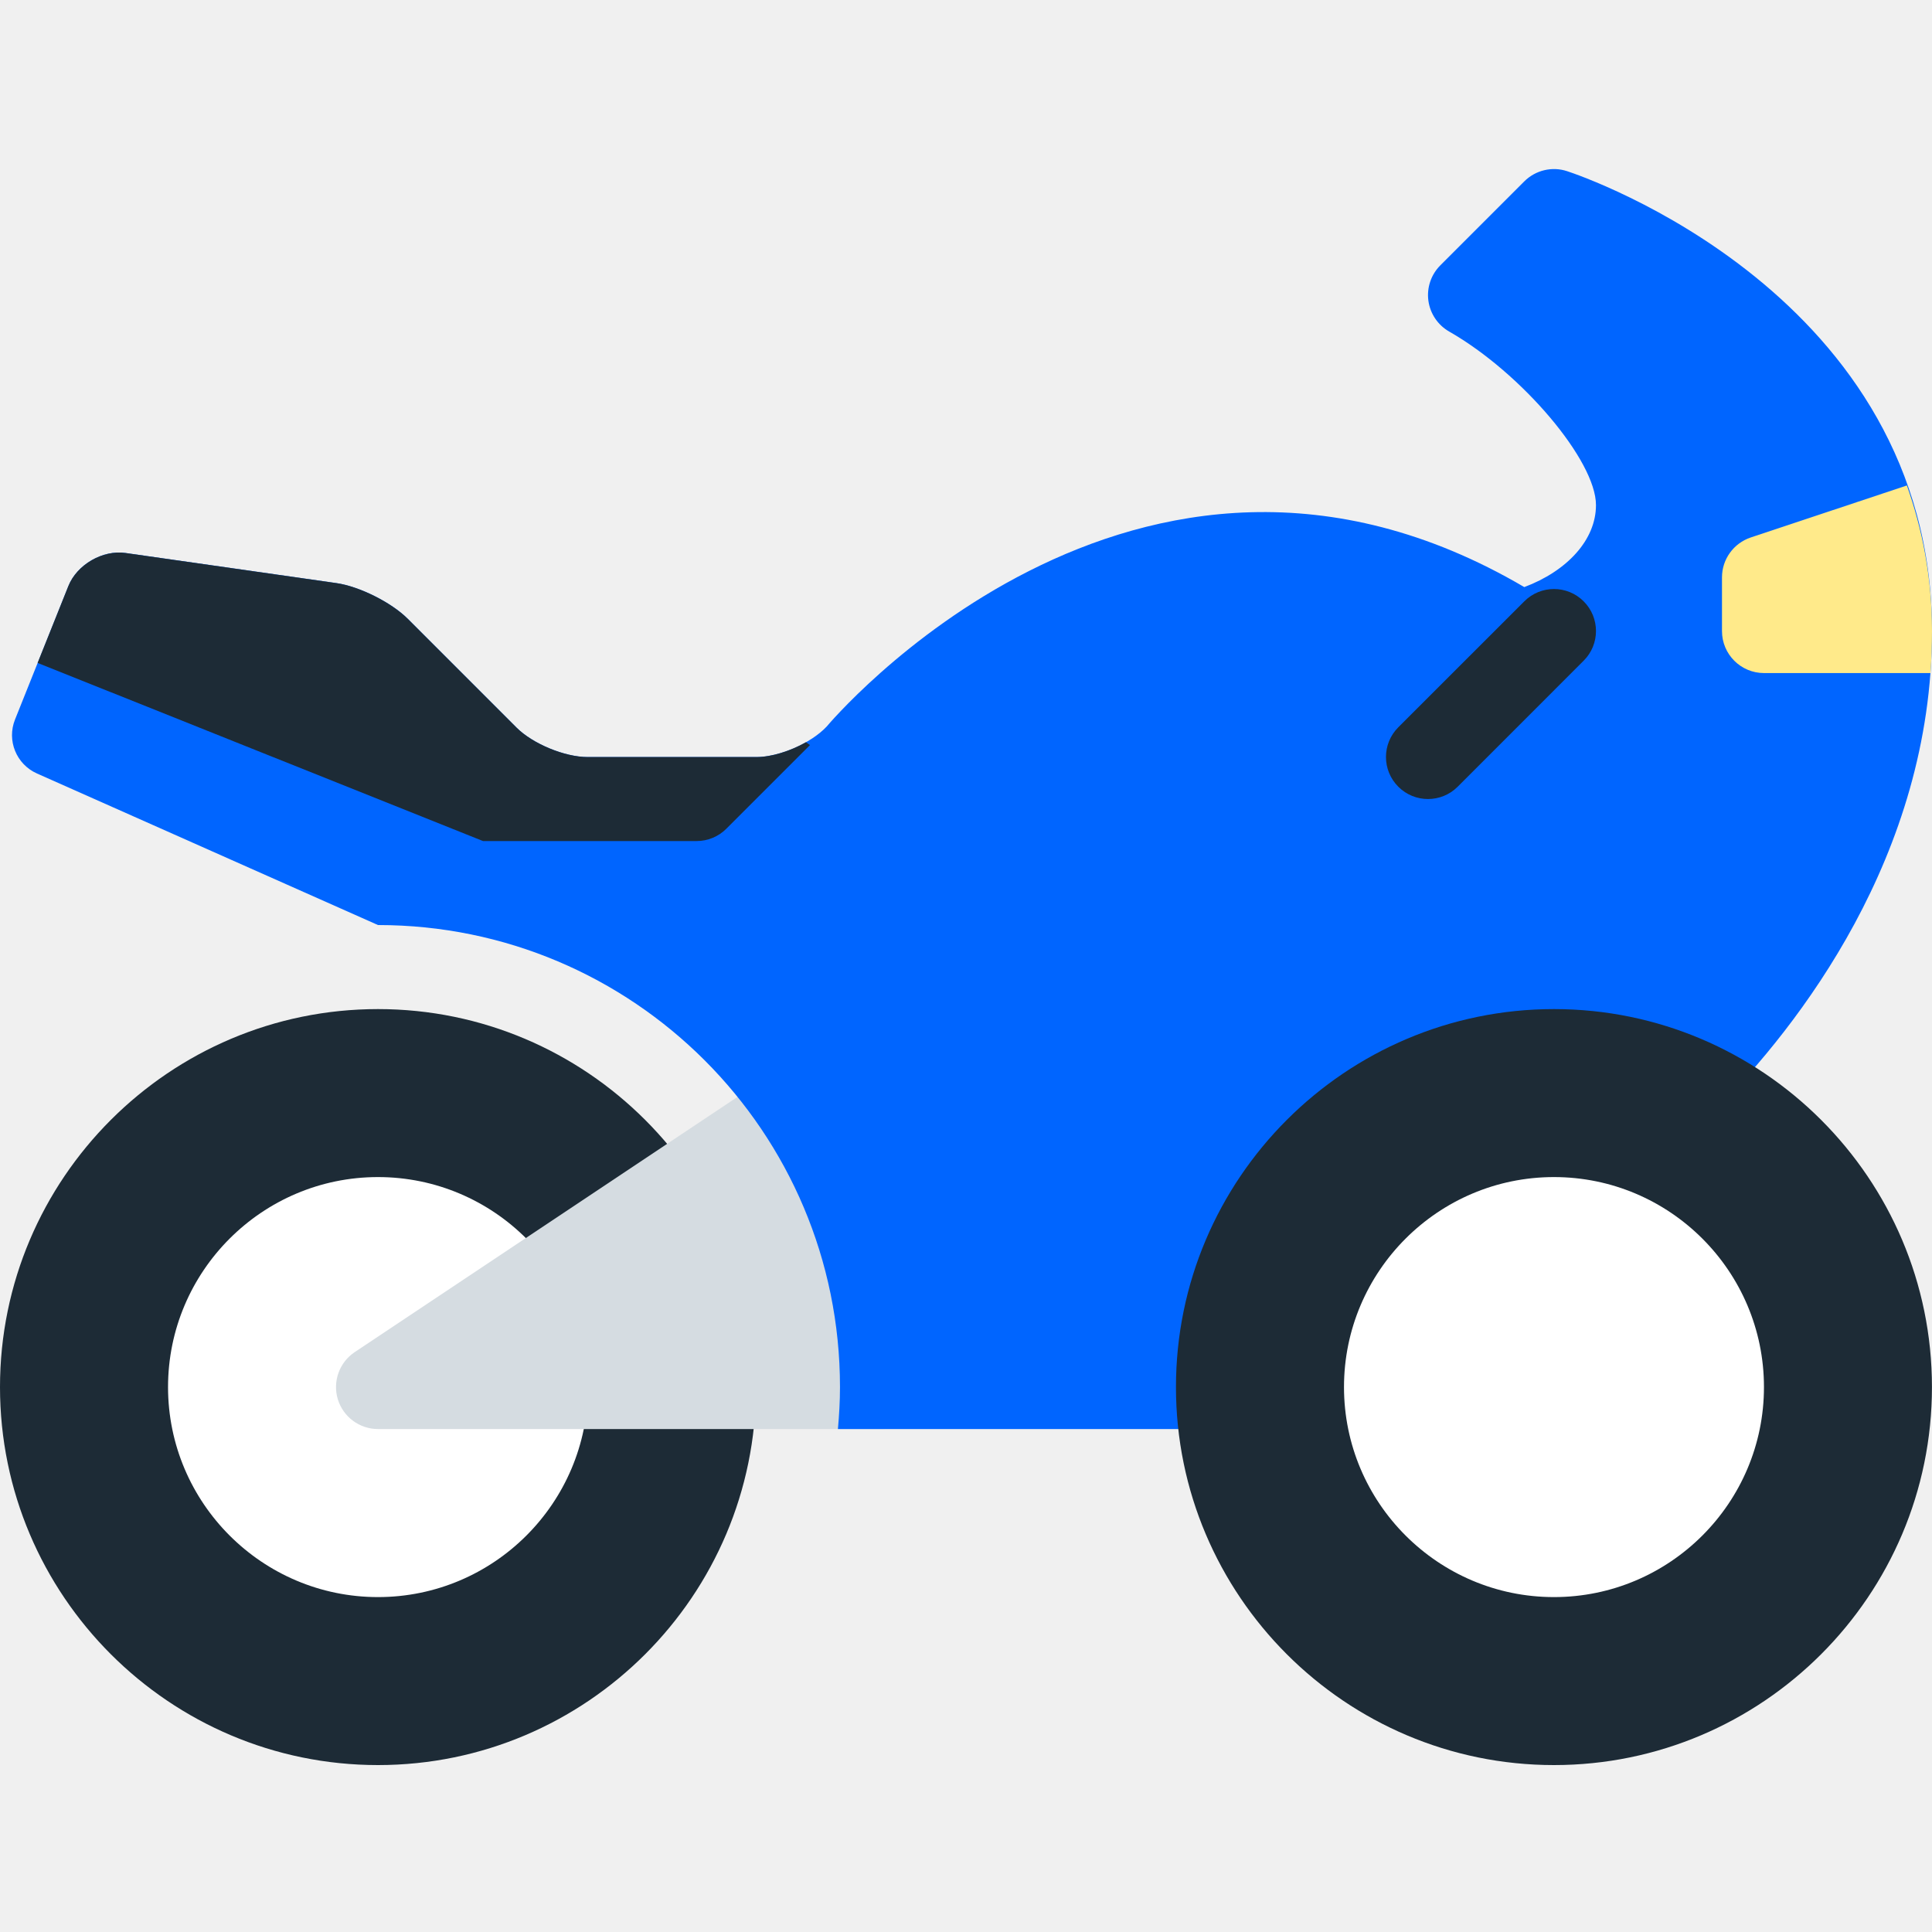
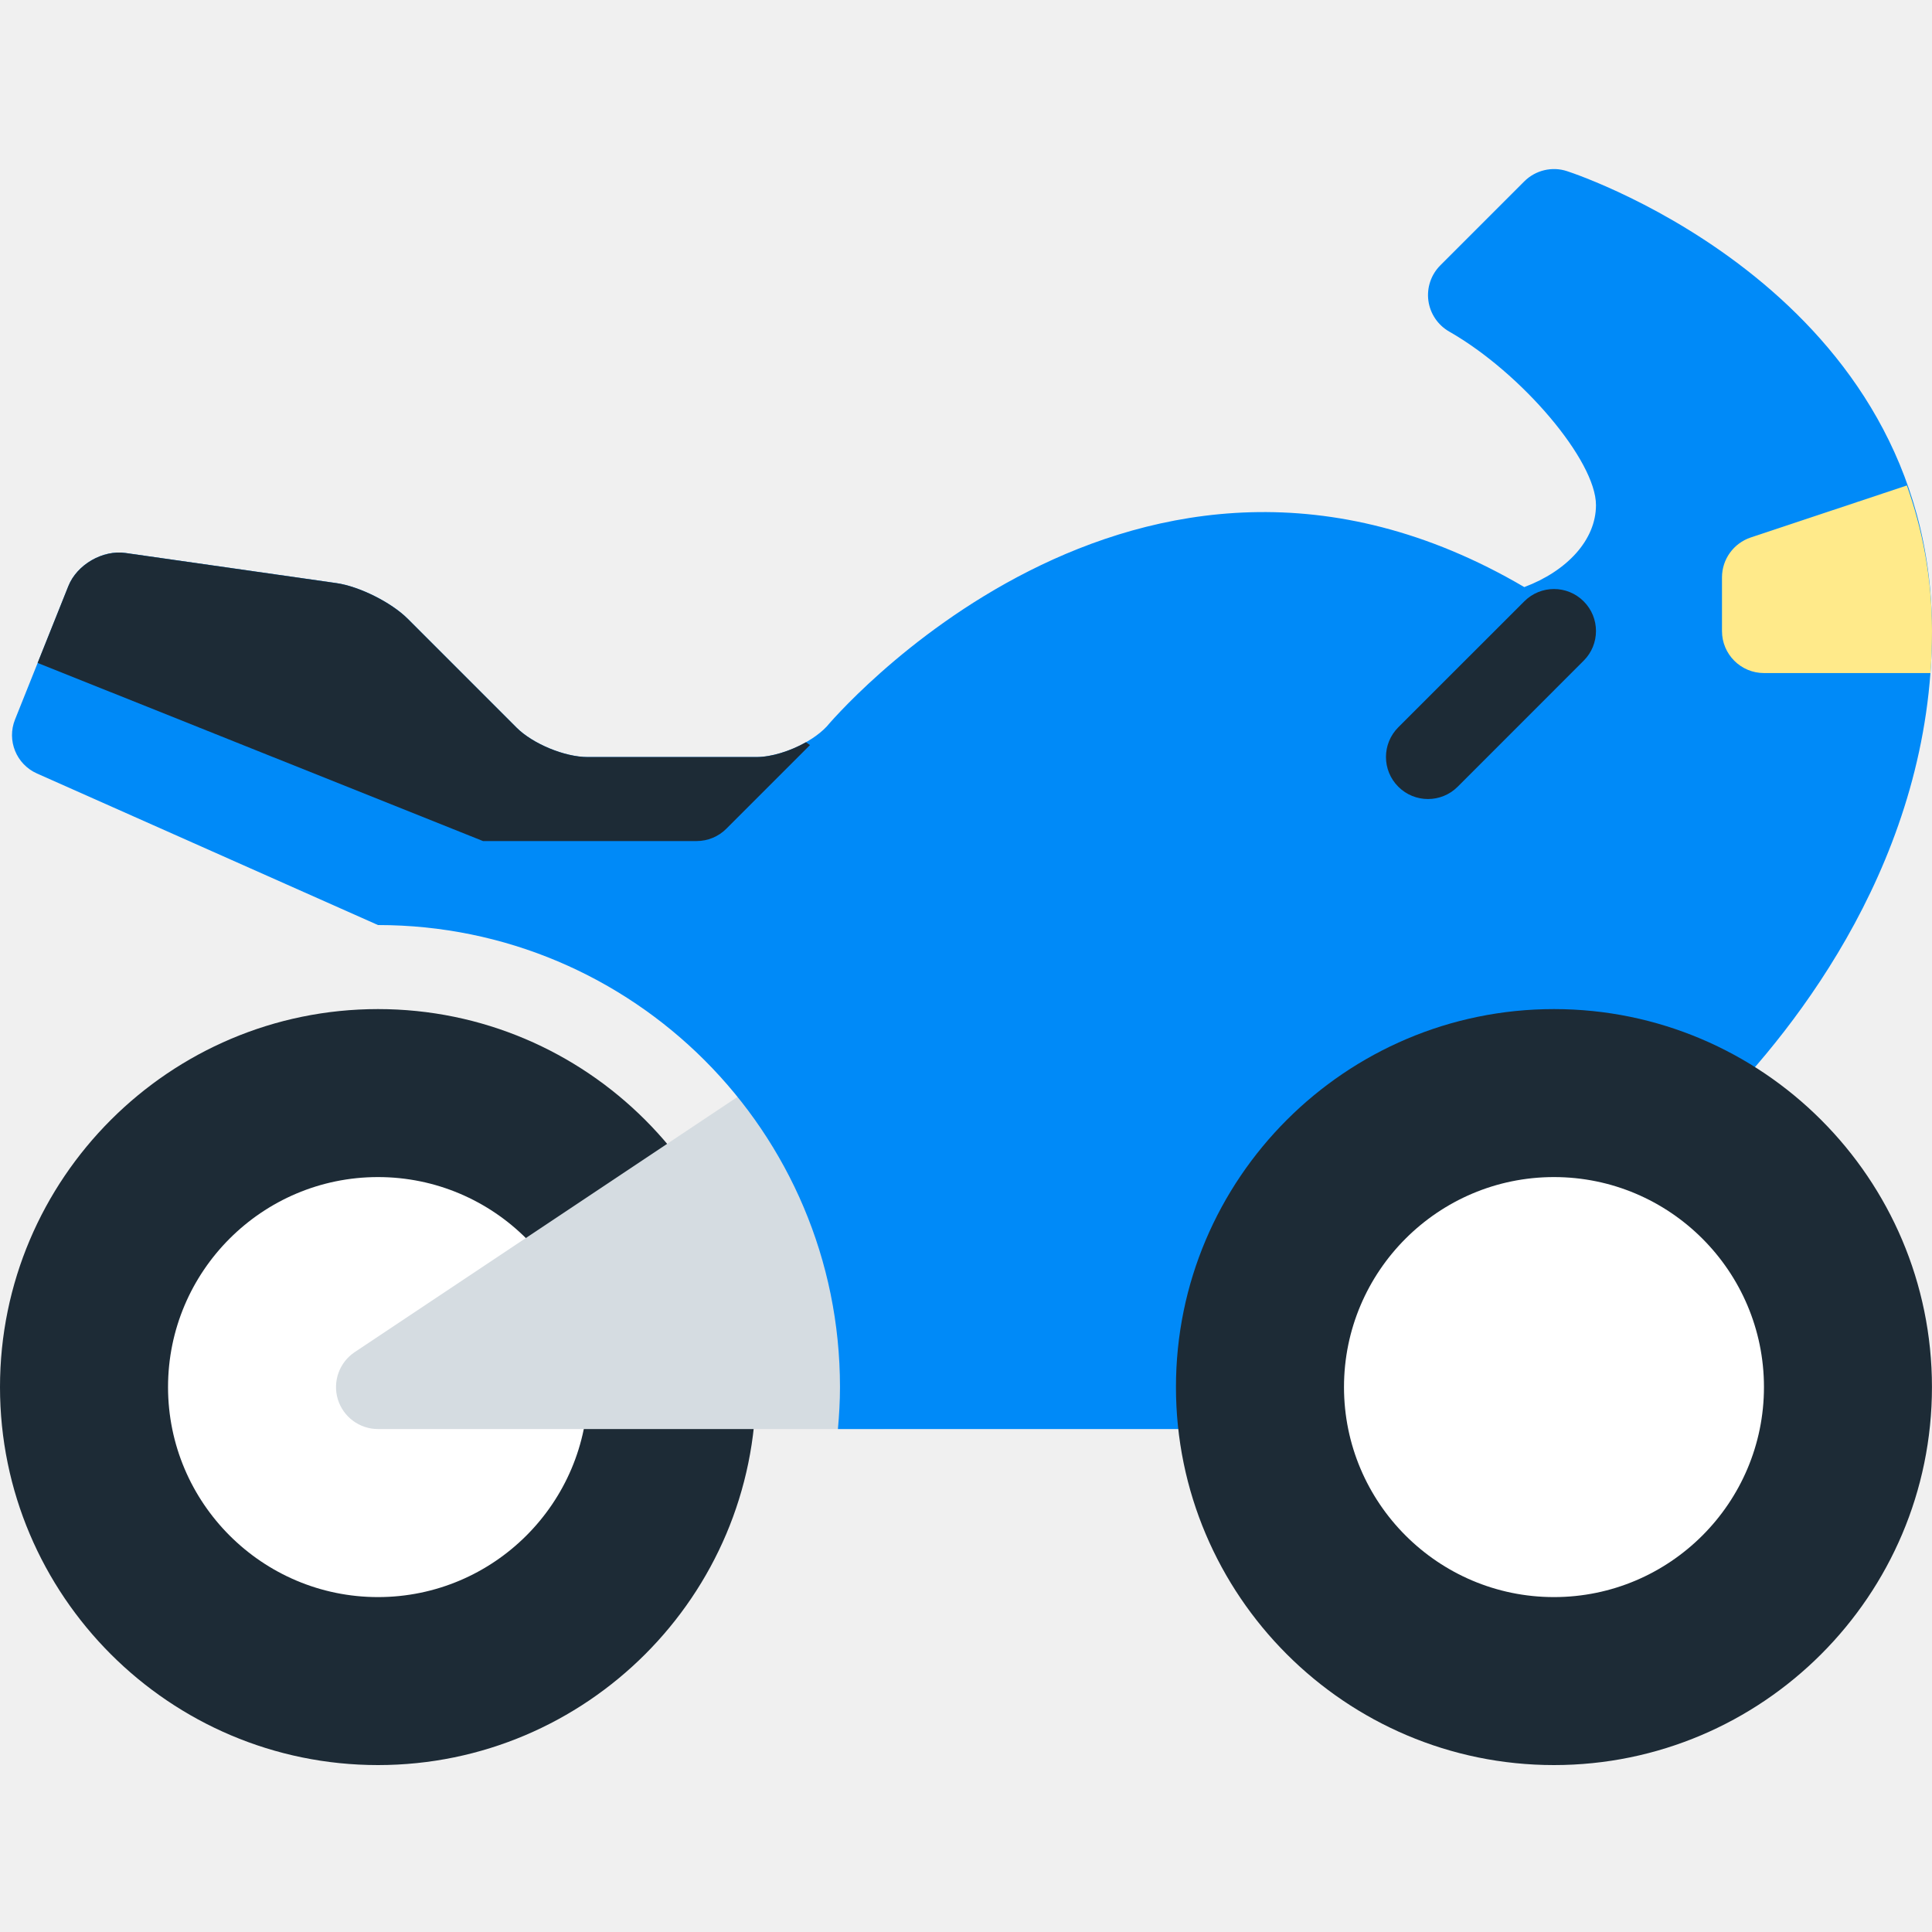
<svg xmlns="http://www.w3.org/2000/svg" width="40" height="40" viewBox="0 0 40 40" fill="none">
  <g clip-path="url(#clip0)">
    <path d="M7.826 36.544C3.511 36.544 0 33.033 0 28.718C0 24.402 3.511 20.892 7.826 20.892C12.142 20.892 15.652 24.402 15.652 28.718C15.652 33.033 12.142 36.544 7.826 36.544Z" fill="#1D2B36" />
    <path d="M7.826 33.066C5.429 33.066 3.479 31.116 3.479 28.718C3.479 26.32 5.429 24.37 7.826 24.37C10.224 24.37 12.174 26.32 12.174 28.718C12.174 31.116 10.224 33.066 7.826 33.066Z" fill="white" />
    <path d="M18.261 28.718H7.827L18.261 21.761V28.718Z" fill="#D5DCE1" />
    <path d="M18.261 29.587H7.827C7.444 29.587 7.106 29.337 6.994 28.97C6.883 28.603 7.026 28.206 7.344 27.994L17.779 21.038C18.045 20.86 18.39 20.843 18.672 20.994C18.954 21.146 19.131 21.441 19.131 21.761V28.718C19.131 29.198 18.742 29.587 18.261 29.587ZM10.699 27.848H17.392V23.386L10.699 27.848Z" fill="#D5DCE1" />
-     <path fill-rule="evenodd" clip-rule="evenodd" d="M31.559 3.755L29.82 5.494C29.629 5.685 29.537 5.956 29.573 6.224C29.609 6.493 29.769 6.73 30.003 6.864C31.509 7.724 33.043 9.538 33.043 10.457C33.043 11.178 32.445 11.822 31.559 12.155C23.478 7.413 17.115 15.043 17.115 15.043C16.787 15.392 16.13 15.674 15.66 15.674H12.166C11.692 15.674 11.03 15.4 10.695 15.065L8.44 12.809C8.102 12.472 7.439 12.14 6.967 12.073L2.598 11.449C2.126 11.381 1.594 11.689 1.417 12.132L0.311 14.897C0.137 15.331 0.338 15.824 0.765 16.014L7.826 19.152C13.11 19.152 17.391 23.435 17.391 28.718C17.391 29.011 17.374 29.3 17.348 29.587H25.217C25.388 29.587 25.553 29.538 25.696 29.445C25.696 29.445 35.505 22.981 35.551 22.944C37.209 21.261 40 17.732 40 13.065C40 6.103 32.754 3.644 32.445 3.544C32.136 3.441 31.791 3.523 31.559 3.755Z" fill="#0065FF" />
+     <path clip-rule="evenodd" d="M31.559 3.755L29.82 5.494C29.629 5.685 29.537 5.956 29.573 6.224C29.609 6.493 29.769 6.73 30.003 6.864C31.509 7.724 33.043 9.538 33.043 10.457C33.043 11.178 32.445 11.822 31.559 12.155C23.478 7.413 17.115 15.043 17.115 15.043C16.787 15.392 16.13 15.674 15.66 15.674H12.166C11.692 15.674 11.03 15.4 10.695 15.065L8.44 12.809C8.102 12.472 7.439 12.14 6.967 12.073L2.598 11.449C2.126 11.381 1.594 11.689 1.417 12.132L0.311 14.897C0.137 15.331 0.338 15.824 0.765 16.014L7.826 19.152C13.11 19.152 17.391 23.435 17.391 28.718C17.391 29.011 17.374 29.3 17.348 29.587H25.217C25.388 29.587 25.553 29.538 25.696 29.445C25.696 29.445 35.505 22.981 35.551 22.944C37.209 21.261 40 17.732 40 13.065C40 6.103 32.754 3.644 32.445 3.544C32.136 3.441 31.791 3.523 31.559 3.755Z" fill="#008AF8" fill-rule="evenodd" />
    <path fill-rule="evenodd" clip-rule="evenodd" d="M16.687 15.367C16.362 15.551 15.97 15.674 15.66 15.674H12.166C11.692 15.674 11.03 15.4 10.695 15.065L8.44 12.81C8.102 12.472 7.439 12.141 6.967 12.073L2.598 11.449C2.125 11.382 1.594 11.689 1.416 12.132L0.779 13.725L10 17.413H14.422C14.653 17.413 14.874 17.322 15.037 17.159L16.77 15.426L16.687 15.367Z" fill="#1D2B36" />
    <path d="M32.173 36.544C27.858 36.544 24.347 33.033 24.347 28.718C24.347 24.402 27.858 20.892 32.173 20.892C36.489 20.892 39.999 24.402 39.999 28.718C39.999 33.033 36.489 36.544 32.173 36.544Z" fill="#1D2B36" />
    <path d="M32.173 33.066C29.776 33.066 27.826 31.116 27.826 28.718C27.826 26.32 29.776 24.37 32.173 24.37C34.571 24.37 36.521 26.32 36.521 28.718C36.521 31.116 34.571 33.066 32.173 33.066Z" fill="white" />
    <path d="M29.565 16.543C29.342 16.543 29.12 16.458 28.95 16.288C28.61 15.948 28.61 15.398 28.95 15.058L31.559 12.45C31.898 12.11 32.449 12.11 32.788 12.45C33.128 12.789 33.128 13.34 32.788 13.679L30.18 16.288C30.01 16.458 29.787 16.543 29.565 16.543Z" fill="#1D2B36" />
    <path d="M39.48 10.051L36.247 11.128C35.892 11.247 35.652 11.579 35.652 11.953V13.066C35.652 13.546 36.042 13.935 36.522 13.935H39.968C39.989 13.65 40 13.36 40 13.066C40 11.943 39.797 10.948 39.48 10.051Z" fill="#FFEA8A" />
  </g>
  <defs>
    <clipPath id="clip0">
      <rect width="40" height="40" fill="white" />
    </clipPath>
  </defs>
</svg>
